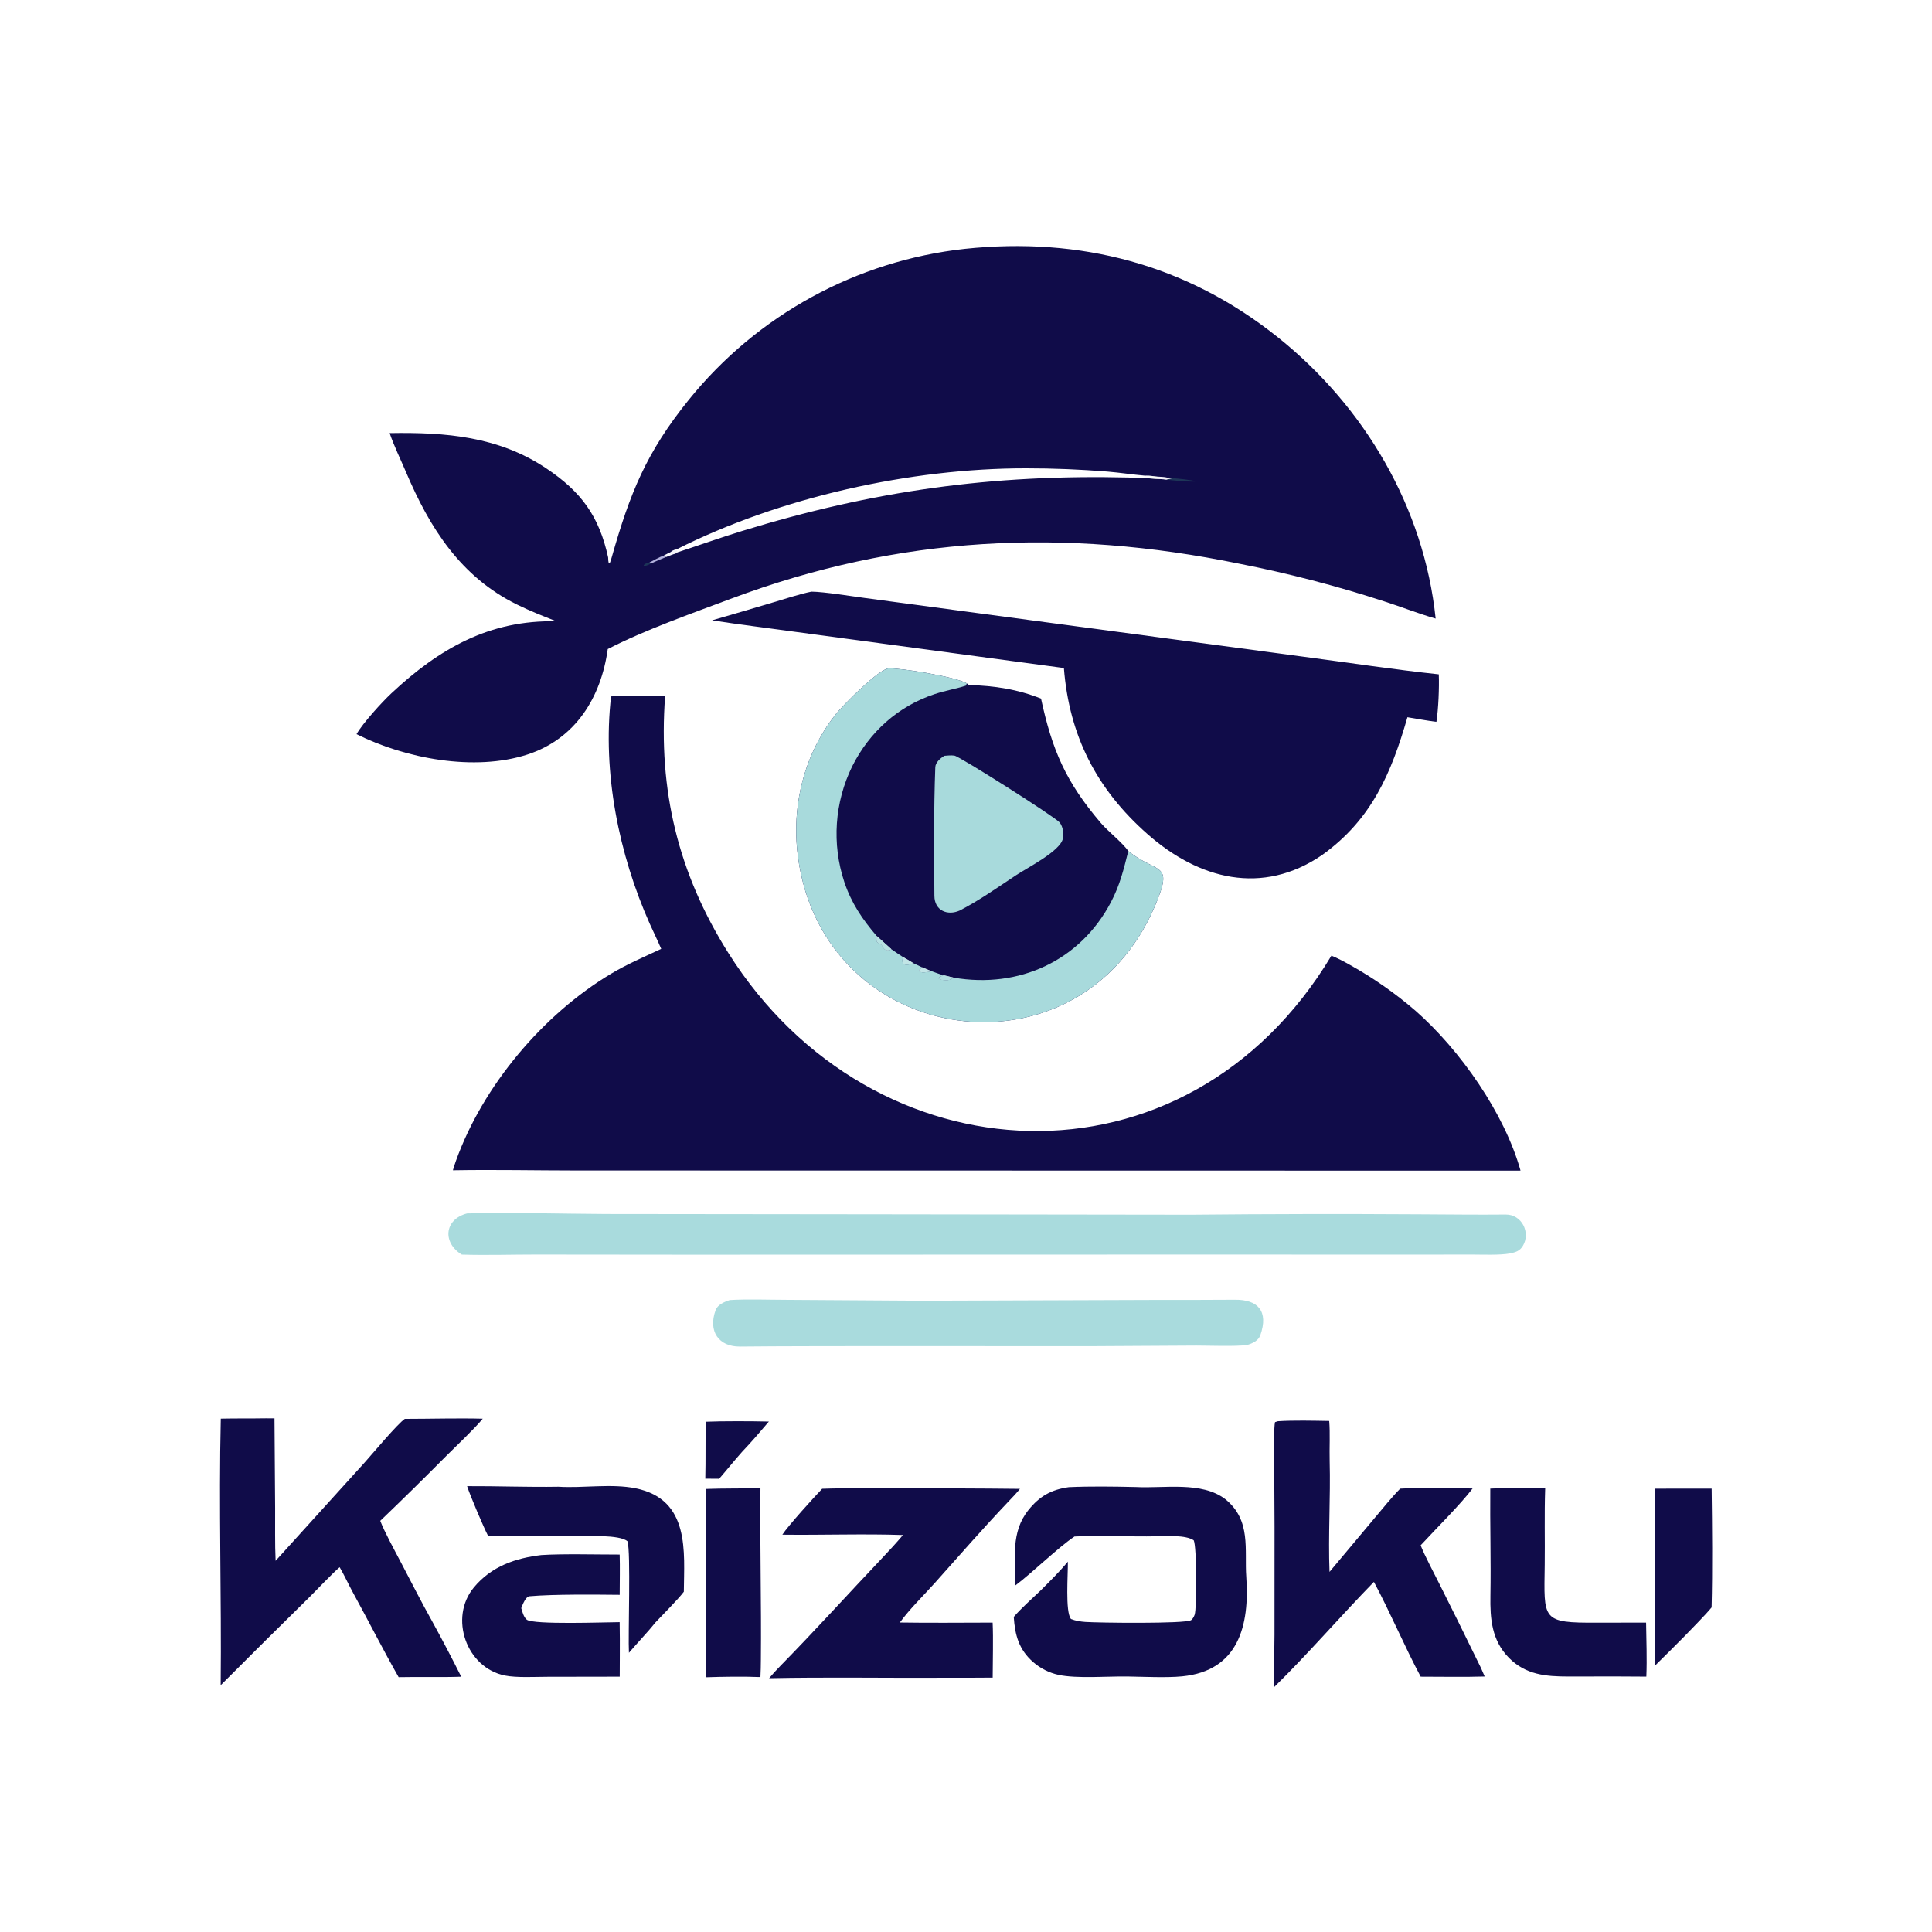
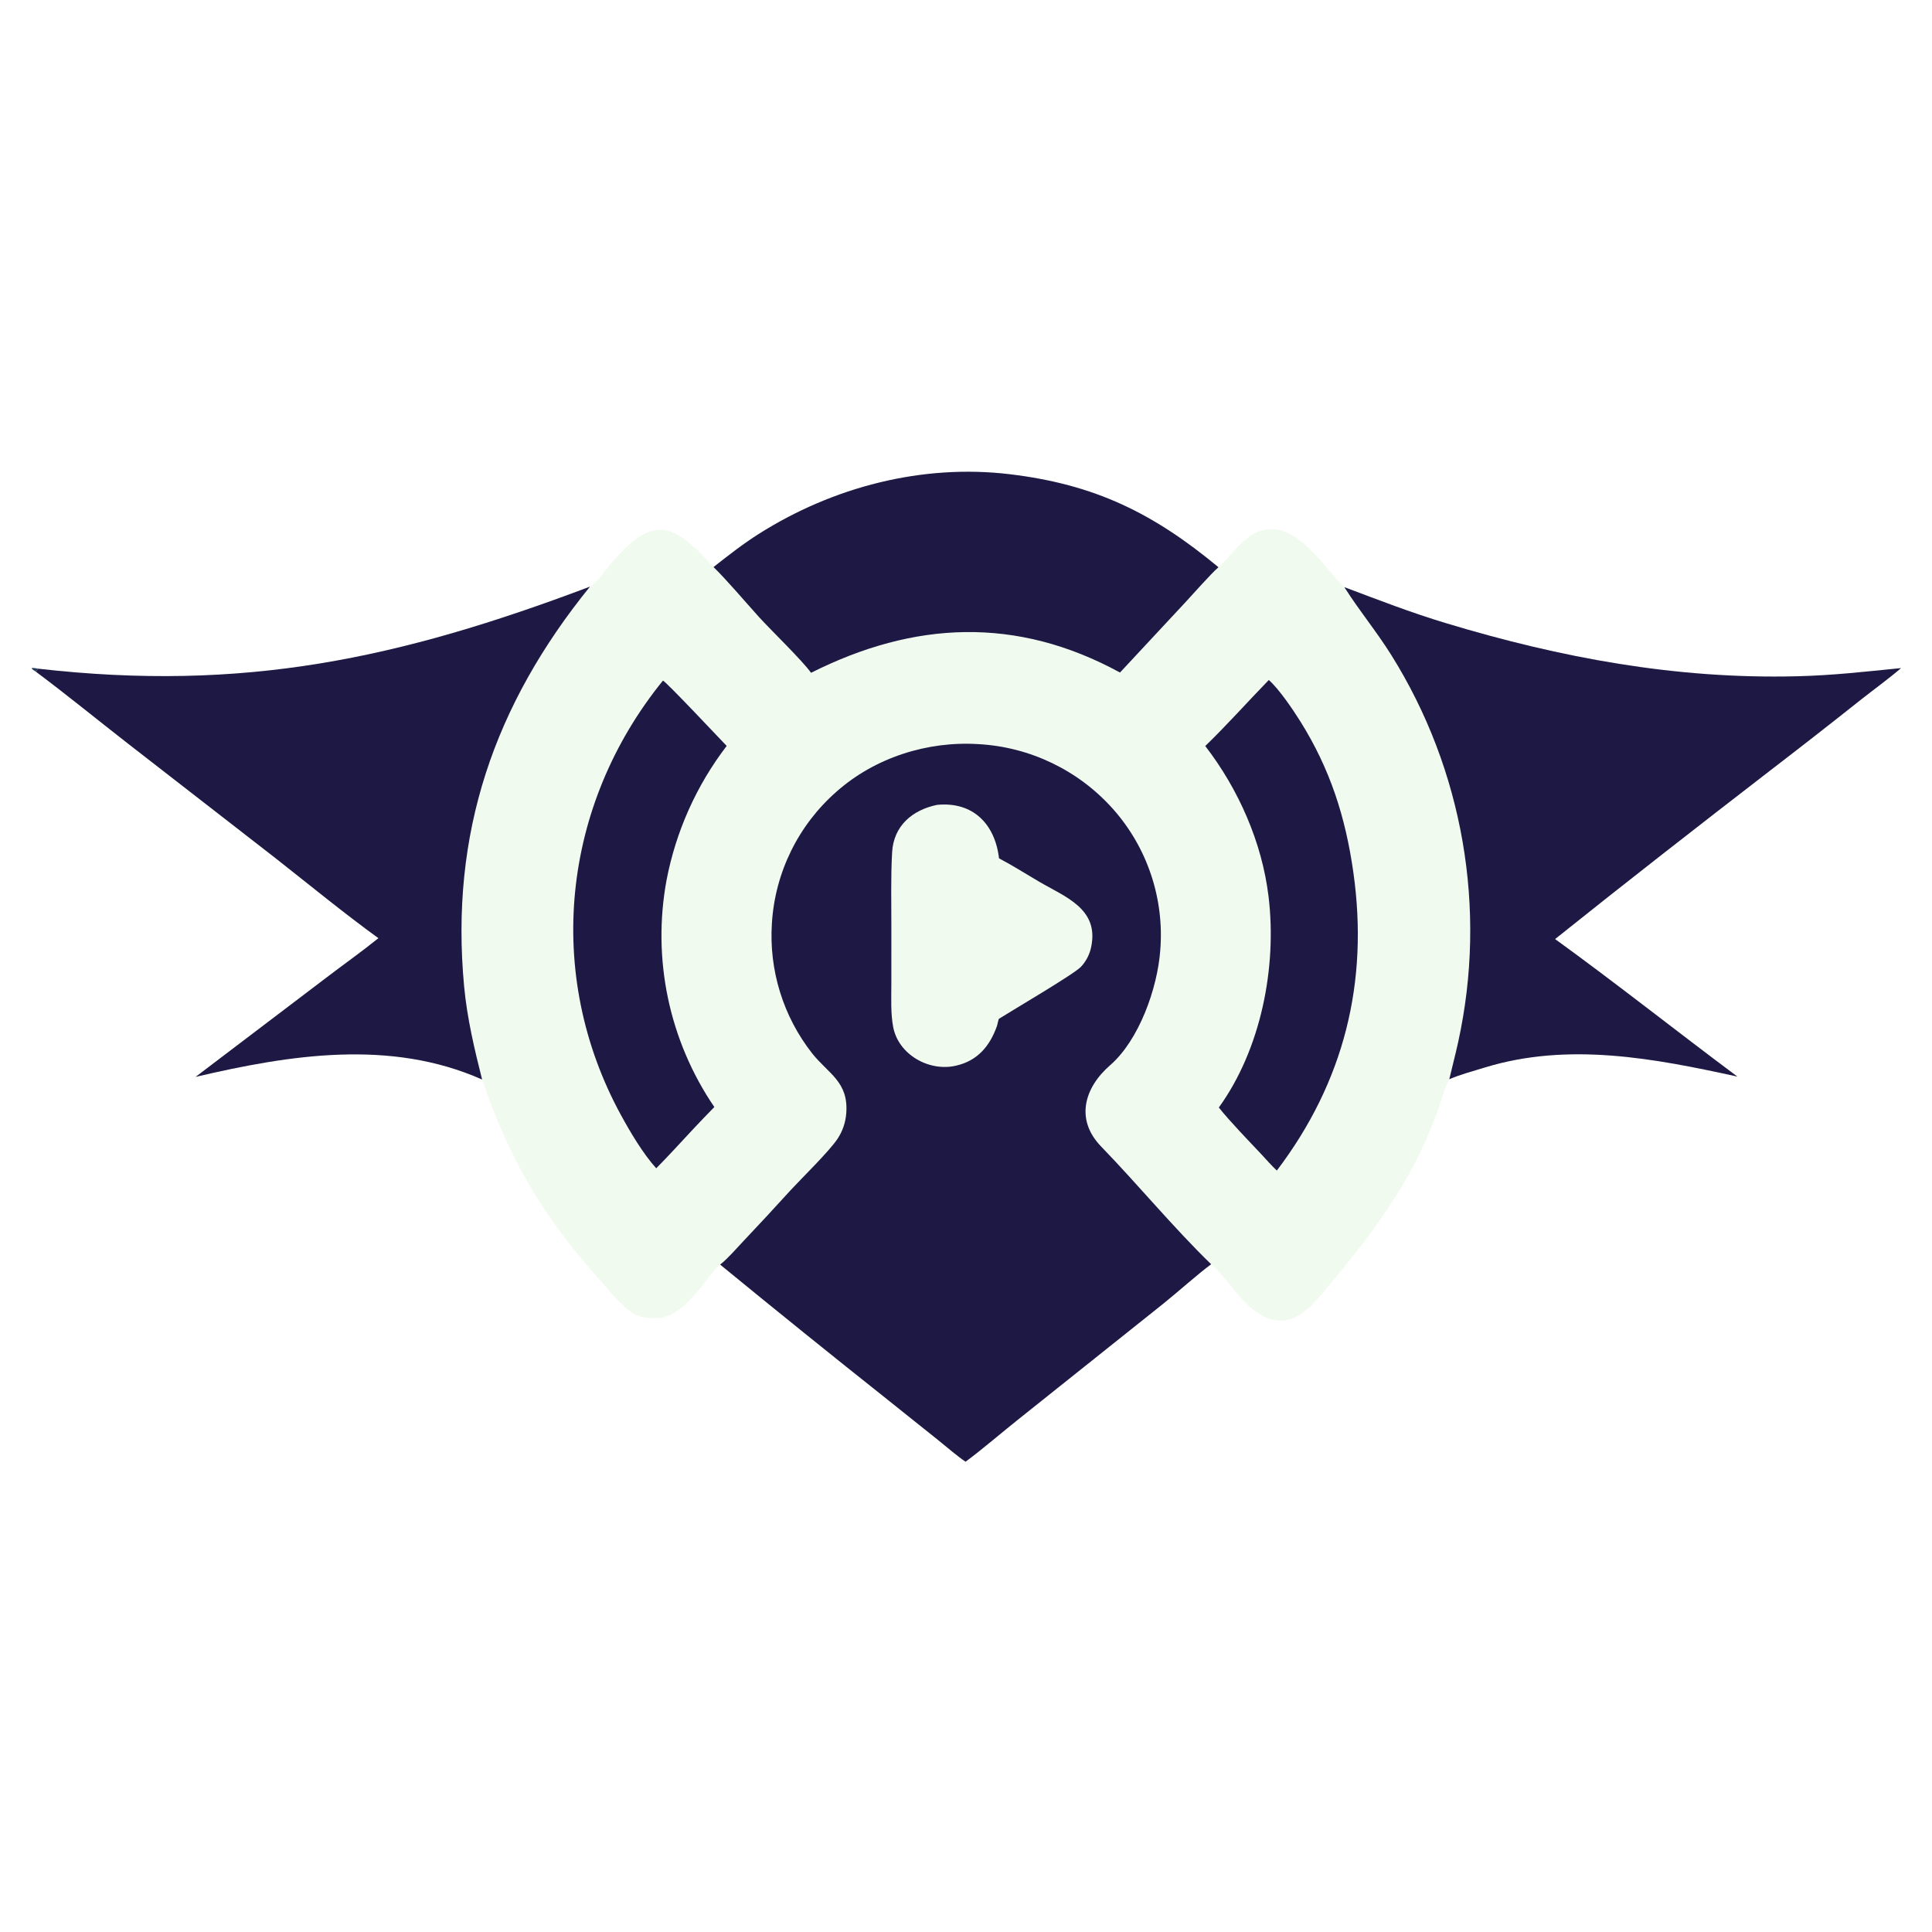
<svg xmlns="http://www.w3.org/2000/svg" width="1024" height="1024" viewBox="0 0 1024 1024">
-   <path fill="#100C49" d="M324.308 295.093C333.866 261.477 342.508 239.826 365.073 211.906C401.348 166.959 453.937 138.195 511.351 131.897C572.472 125.438 628.876 140.039 677.341 178.808C723.196 215.489 754.792 268.921 760.932 327.856C752.26 325.383 742.351 321.522 733.553 318.698C708.355 310.494 682.682 303.827 656.676 298.736C564.117 279.762 476.523 283.958 387.705 317.237C366.591 325.148 342.075 333.75 322.121 344.011C318.59 369.641 305.029 391.647 279.512 399.923C251.497 409.008 214.84 402.085 188.974 389.117C192.138 383.47 202.438 372.133 207.504 367.404C232.815 343.773 259.4 328.507 294.877 329.298C287.464 326.376 281.122 323.916 274.046 320.437C244.177 305.753 227.763 279.84 215.186 250.197C212.426 243.691 208.772 236.226 206.519 229.556C236.2 229.05 264.175 231.293 289.486 248.212C308.245 260.752 317.564 273.701 322.321 295.44C322.362 295.887 322.34 298.621 322.936 298.634C323.468 298.357 324.092 295.77 324.308 295.093ZM598.393 253.096C602.592 253.669 606.387 253.228 610.416 253.642C612.95 253.986 616.336 253.832 618.219 254.217L621.269 253.544C619.738 253.262 615.107 252.581 613.556 252.654C611.103 252.412 609.813 252.077 607.326 252.094L607.043 252.125C600.376 251.551 593.763 250.526 586.946 249.948C572.575 248.791 558.164 248.213 543.747 248.218C482.538 248.187 413.346 263.549 358.652 291.134C357.413 291.421 356.396 291.729 355.45 292.63C353.993 293.321 352.985 293.814 351.589 294.607L353.08 295.209C354.228 294.777 355.347 294.312 356.491 293.868C357.673 293.48 358.057 293.526 359.018 292.754C370.576 288.981 381.656 285.013 393.36 281.415C462.798 260.071 525.805 251.358 598.393 253.096Z" />
-   <path fill="#1D3557" d="M621.269 253.544C622.631 253.324 632.87 254.573 633.639 255.11L633.636 255.137C632.79 255.599 619.93 254.535 618.219 254.217L621.269 253.544Z" />
-   <path fill="#F1FAEE" fill-opacity="0.424" d="M607.326 252.094C609.813 252.077 611.103 252.412 613.556 252.654C614.441 253.944 611.644 253.508 610.416 253.642C606.387 253.228 602.592 253.669 598.393 253.096C601.394 252.939 604.044 252.815 607.033 253.187C607.415 253.167 609.499 253.216 609.69 252.794C609.38 252.577 607.701 252.207 607.326 252.094Z" />
-   <path fill="#B1B0DB" d="M344.256 298.073C346.53 297.043 349.449 295.151 351.589 294.607L353.08 295.209C350.868 296.191 347.091 297.582 345.19 298.648L344.256 298.073Z" />
-   <path fill="#E9E8F3" fill-opacity="0.557" d="M613.556 252.654C615.107 252.581 619.738 253.262 621.269 253.544L618.219 254.217C616.336 253.832 612.95 253.986 610.416 253.642C611.644 253.508 614.441 253.944 613.556 252.654Z" />
-   <path fill="#E9E8F3" fill-opacity="0.471" d="M355.45 292.63C356.396 291.729 357.413 291.421 358.652 291.134C358.755 291.738 358.868 292.164 359.018 292.754C358.057 293.526 357.673 293.48 356.491 293.868C356.148 293.028 356.201 293.09 355.45 292.63Z" />
-   <path fill="#E9E8F3" fill-opacity="0.235" d="M355.45 292.63C356.201 293.09 356.148 293.028 356.491 293.868C355.347 294.312 354.228 294.777 353.08 295.209L351.589 294.607C352.985 293.814 353.993 293.321 355.45 292.63Z" />
-   <path fill="#1D3557" d="M345.19 298.648C345.065 298.706 344.94 298.763 344.816 298.821C343.935 299.267 342.897 299.727 341.93 299.909C341.733 299.946 341.33 299.945 341.2 299.768C341.192 299.731 341.185 299.695 341.178 299.658C341.19 299.642 341.202 299.626 341.214 299.611C341.279 299.493 341.344 299.376 341.409 299.259C342.315 298.551 343.224 298.268 344.256 298.073L345.19 298.648Z" />
-   <path fill="#E9E8F3" fill-opacity="0.137" d="M607.043 252.125L607.326 252.094C607.701 252.207 609.38 252.577 609.69 252.794C609.499 253.216 607.415 253.167 607.033 253.187L607.043 252.125Z" />
-   <path fill="#100C49" d="M323.887 369.076C333.138 368.817 343.296 368.891 352.522 368.989C348.857 418.739 359.314 462.754 386.116 505.219C462.441 626.146 628.51 635.107 705.685 506.528C708.985 507.839 712.623 509.796 715.702 511.53C727.992 518.392 739.553 526.485 750.208 535.683C773.854 556.428 797.439 590.074 805.913 620.448C800.289 620.424 794.664 620.431 789.04 620.469L432.719 620.401L306.158 620.386C284.349 620.374 261.761 619.893 240.043 620.275C240.528 618.598 241.063 616.935 241.65 615.29C255.943 575.49 287.703 537.745 323.902 516.077C332.378 511.004 341.506 507.132 350.456 502.921C348.55 498.43 346.393 494.129 344.418 489.696C328.015 452.889 319.216 409.533 323.887 369.076Z" />
-   <path fill="#100C49" d="M598.014 451.103C613.554 463.568 622.252 456.297 612.272 479.889C572.037 575.002 436.352 555.845 422.911 453.971C420.141 432.982 423.613 411.106 434.104 391.926C436.704 387.151 439.722 382.614 443.121 378.371C447.066 373.503 465.986 354.424 471.06 354.25C477.514 354.03 506.778 358.77 512.45 362.22C512.822 362.51 513.195 362.8 513.567 363.09C519.65 363.19 527.148 363.859 532.996 364.943C539.417 366.079 545.705 367.865 551.765 370.273C557.683 397.574 564.79 414.292 583.452 436.193C587.168 440.555 595.246 446.9 598.014 451.103ZM472.509 503.147L464.606 496.038L464.56 497.017C464.335 500.968 466.285 498.789 467.894 501.772C468.999 503.823 470.473 504.179 472.509 503.147ZM505.516 518.179C503.734 517.774 501.954 517.375 500.184 516.919C499.707 517.191 497.625 518.075 497.475 518.283C497.48 519.54 501.621 519.565 502.508 519.443C503.729 519.276 504.37 518.65 505.516 518.179ZM484.063 510.482C482.56 509.496 480.267 508.161 478.686 507.304C477.122 511.95 480.736 511.894 484.063 510.482ZM493.69 514.722C491.973 514.153 490.386 513.261 488.679 512.677C488.122 513.393 487.843 513.637 487.105 514.24C487.009 516.241 492.689 515.029 493.69 514.722Z" />
-   <path fill="#A8DADC" fill-opacity="0.824" d="M464.606 496.038L472.509 503.147C470.473 504.179 468.999 503.823 467.894 501.772C466.285 498.789 464.335 500.968 464.56 497.017L464.606 496.038Z" />
-   <path fill="#A8DADC" fill-opacity="0.882" d="M500.184 516.919C501.954 517.375 503.734 517.774 505.516 518.179C504.37 518.65 503.729 519.276 502.508 519.443C501.621 519.565 497.48 519.54 497.475 518.283C497.625 518.075 499.707 517.191 500.184 516.919Z" />
-   <path fill="#A8DADC" fill-opacity="0.714" d="M478.686 507.304C480.267 508.161 482.56 509.496 484.063 510.482C480.736 511.894 477.122 511.95 478.686 507.304Z" />
-   <path fill="#A8DADC" fill-opacity="0.702" d="M488.679 512.677C490.386 513.261 491.973 514.153 493.69 514.722C492.689 515.029 487.009 516.241 487.105 514.24C487.843 513.637 488.122 513.393 488.679 512.677Z" />
-   <path fill="#A8DADC" d="M598.014 451.103C613.554 463.568 622.252 456.297 612.272 479.889C572.037 575.002 436.352 555.845 422.911 453.971C420.141 432.982 423.613 411.106 434.104 391.926C436.704 387.151 439.722 382.614 443.121 378.371C447.066 373.503 465.986 354.424 471.06 354.25C477.514 354.03 506.778 358.77 512.45 362.22L511.895 363.413C506.902 365.065 501.231 365.95 495.351 367.9C476.057 374.297 460.866 387.908 451.72 406.103C442.32 425.219 440.807 447.264 447.507 467.485C451.262 478.681 457.01 487.162 464.606 496.038L464.56 497.017C464.335 500.968 466.285 498.789 467.894 501.772C468.999 503.823 470.473 504.179 472.509 503.147C474.542 504.529 476.619 505.986 478.686 507.304C477.122 511.95 480.736 511.894 484.063 510.482L488.679 512.677C488.122 513.393 487.843 513.637 487.105 514.24C487.009 516.241 492.689 515.029 493.69 514.722C495.86 515.51 497.953 516.324 500.184 516.919C499.707 517.191 497.625 518.075 497.475 518.283C497.48 519.54 501.621 519.565 502.508 519.443C503.729 519.276 504.37 518.65 505.516 518.179C540.022 524.087 572.462 509.312 588.836 478.129C593.623 469.012 595.522 460.954 598.014 451.103Z" />
-   <path fill="#A8DADC" d="M500.456 400.59C502.186 400.421 504.139 400.258 505.863 400.485C508.523 400.836 559.753 433.326 561.701 435.989C563.404 438.317 563.924 441.702 563.338 444.5C561.94 451.175 544.373 459.962 538.385 463.978C528.819 470.321 518.809 477.378 508.674 482.597C502.179 485.508 495.299 482.634 495.246 474.794C495.095 452.195 494.87 429.244 495.726 406.672C495.826 404.033 498.439 401.925 500.456 400.59Z" />
-   <path fill="#100C49" d="M430.067 313.58C436.895 313.651 451.228 315.997 458.504 316.96L517.831 324.919L691.365 348.138C715.255 351.278 738.591 354.854 762.588 357.417C762.863 364.501 762.4 375.778 761.326 382.595C756.309 381.96 750.987 380.988 745.974 380.146C737.372 409.943 726.959 434.401 700.778 453.162C669.074 474.841 635.412 466.13 608.136 442.04C581.137 418.196 566.726 389.952 563.88 354.073L421.618 334.898C406.96 332.864 392.009 331.066 377.415 328.782C388.326 325.638 399.221 322.437 410.1 319.18C416.129 317.39 424.144 314.775 430.067 313.58Z" />
-   <path fill="#A8DADC" fill-opacity="0.988" d="M247.564 643.123C270.61 642.523 298.114 643.33 321.389 643.438L465.654 643.595L631.374 643.814C671.467 643.422 711.563 643.348 751.658 643.593C767.139 643.656 782.589 643.883 798.104 643.725C806.523 643.64 811.37 653.216 807.199 660.263C805.548 663.054 803.446 663.674 800.429 664.335C794.851 665.357 785.808 664.95 779.882 664.94L751.38 664.975L631.936 664.946L364.013 665.021L284.18 664.942C271.517 664.94 257.27 665.377 244.796 664.973C234.522 658.803 235.288 646.353 247.564 643.123Z" />
-   <path fill="#100C49" d="M140.868 751.737L145.482 751.753L145.825 799.366C145.89 808.514 145.648 818.173 146.084 827.249L193.127 775.31C197.074 770.931 210.776 754.536 214.573 752.029C228.117 752.029 242.45 751.587 255.876 751.94C251.584 757.194 241.805 766.412 236.747 771.452C225.161 783.142 213.426 794.682 201.544 806.07C203.689 811.756 209.524 822.426 212.51 828.114C217.891 838.361 223.344 849.172 228.988 859.211C234.334 868.938 239.491 878.767 244.457 888.693C234.132 889.081 221.99 888.701 211.286 888.934C202.905 874.178 195.334 859.176 187.181 844.301C184.704 839.782 182.611 835.105 180.03 830.658C176.54 833.473 167.246 843.373 163.388 847.136C147.829 862.407 132.355 877.765 116.966 893.208C117.458 846.6 115.903 798.226 117.026 751.915C124.859 751.738 132.936 751.88 140.868 751.737Z" />
-   <path fill="#100C49" d="M566.511 788.226C577.864 787.708 590.416 787.885 602.095 788.159C616.897 788.964 636.924 784.996 649.442 794.586C663.318 805.772 659.536 821.316 660.549 835.774C662.355 861.543 656.407 885.527 626.627 888.495C618.392 889.315 606.148 888.717 597.523 888.576C587.395 888.411 570.688 889.817 560.996 887.701C556.034 886.61 551.428 884.286 547.602 880.944C539.983 874.315 537.945 866.546 537.311 857.008C540.644 853.01 547.452 846.866 551.464 843.062C556.175 838.373 561.824 832.799 565.981 827.694C566.124 834.071 564.493 854.408 567.651 858.112C570.127 859.088 572.654 859.479 575.296 859.666C581.935 860.134 628.18 860.721 631.289 858.725C632.182 858.152 632.863 856.771 633.201 855.784C634.364 852.383 634.356 819.631 632.7 816.391C628.484 813.498 618.272 814.154 613.086 814.264C598.692 814.571 583.846 813.652 569.511 814.377C560.933 820.054 547.171 833.584 537.973 840.458C538.206 825.944 535.639 812.093 545.107 800.323C551.012 792.982 557.228 789.496 566.511 788.226Z" />
-   <path fill="#100C49" d="M677.323 753.28C685.56 752.737 696.202 753.001 704.514 753.142C705.06 759.738 704.573 767.636 704.753 774.356C705.263 793.44 703.918 814.269 704.68 833.129L728.728 804.417C732.808 799.583 737.756 793.435 742.129 789.011C753.924 788.31 768.439 788.826 780.502 788.925C774.024 797.435 760.734 810.626 752.981 819.044C754.821 823.953 760.432 834.53 762.968 839.616C769.597 852.794 776.141 866.015 782.599 879.277C784.324 882.637 785.482 885.099 786.922 888.587C776.133 888.929 763.895 888.676 753 888.678C744.593 872.96 736.897 854.682 728.208 838.436C710.728 856.354 693.007 876.874 675.384 894.14C675.013 886.086 675.489 874.863 675.507 866.497L675.531 809.338L675.348 772.259C675.334 768.896 675.119 756.313 675.789 753.759L677.323 753.28Z" />
-   <path fill="#100C49" d="M435.756 789.073C448.812 788.606 463.212 788.905 476.385 788.902C497.786 788.809 519.187 788.882 540.587 789.122C538.742 791.418 536.581 793.65 534.544 795.794C521.186 809.85 508.453 824.445 495.552 838.909C489.303 845.914 482.518 852.362 476.929 859.964C493.114 860.238 509.882 860.025 526.115 860.016C526.519 868.582 526.152 880.312 526.141 889.174C517.068 889.301 507.87 889.238 498.786 889.254C468.419 889.398 437.999 888.86 407.646 889.487C409.46 887.336 411.63 884.98 413.607 882.966C432.083 864.139 449.776 844.572 467.909 825.42C471.577 821.545 475.16 817.684 478.588 813.592C458.194 812.866 435.426 813.675 414.655 813.414C417.63 808.79 431.628 793.348 435.756 789.073Z" />
-   <path fill="#A8DADC" fill-opacity="0.988" d="M386.739 689.062C395.362 688.479 408.252 688.929 417.189 688.937L488.46 689.398L610.274 688.984C625.027 688.969 639.324 689.015 654.648 688.886C666.608 688.785 672.542 694.836 667.969 707.781C667 710.523 663.801 712.104 660.98 712.855C655.35 713.742 640.295 713.17 634.003 713.18L578.077 713.5L462.138 713.462C438.832 713.516 415.695 713.463 392.201 713.704C380.911 713.82 375.169 705.549 379.315 694.331C380.347 691.536 384.007 689.954 386.739 689.062Z" />
-   <path fill="#100C49" d="M808.508 788.778L818.995 788.505L818.966 789.321C818.52 802.492 818.9 816.353 818.733 829.376C818.357 858.755 816.811 860.201 846.808 860.057L872.465 860.014C872.58 869.851 872.998 878.772 872.598 888.647L855.75 888.554L831.337 888.596C819.209 888.585 808.659 887.667 799.73 878.656C790.631 869.382 789.745 857.98 789.955 845.786C790.281 826.852 789.695 807.871 789.884 788.98C795.587 788.668 802.689 788.804 808.508 788.778Z" />
-   <path fill="#100C49" d="M286.929 824.205C298.154 823.464 316.786 823.958 328.435 823.944C328.647 830.701 328.453 838.463 328.447 845.298C315.709 845.181 293.805 844.912 280.642 846.056C278.602 846.234 277.043 850.386 276.268 852.353C276.886 854.326 277.504 857.052 279.18 858.449C282.543 861.253 321.236 859.795 328.431 859.778C328.529 865.727 328.556 871.676 328.513 877.625L328.468 888.67L290.234 888.735C283.527 888.749 273.803 889.304 267.646 888.074C247.147 883.978 237.877 857.423 251.147 841.392C260.482 830.115 273.268 825.809 286.929 824.205Z" />
-   <path fill="#100C49" d="M247.571 787.691C263.558 787.606 279.634 788.27 295.939 787.996C308.973 788.817 324.068 786.239 336.873 788.828C365.948 794.705 362.587 822.796 362.447 843.654C359.484 847.604 351.178 855.934 347.497 859.826C343.553 864.775 337.704 870.881 333.348 876.012C332.835 867.176 334.4 822.473 332.589 816.927C328.551 813.239 310.456 814.232 304.517 814.193L258.689 814.036C256.271 809.425 249.102 792.447 247.571 787.691Z" />
-   <path fill="#100C49" d="M373.998 789.177C383.396 788.821 393.521 788.995 403.059 788.763C402.731 819.07 403.584 849.406 403.279 879.719C403.248 882.822 403.224 885.782 403.049 888.886C393.921 888.518 383.115 888.681 374.018 888.994L373.998 789.177Z" />
-   <path fill="#100C49" d="M877.086 789.019L907.205 788.986C907.472 809.112 907.693 831.933 907.183 851.965C903.479 856.446 896.92 862.926 892.75 867.307C887.523 872.596 882.254 877.844 876.946 883.051C877.845 852.37 876.863 819.986 877.086 789.019Z" />
-   <path fill="#100C49" d="M374.08 753.545C383.052 753.173 398.44 753.235 407.511 753.457C402.565 759.3 398.537 763.998 393.257 769.575C389.134 774.186 385.248 779.073 381.168 783.775C378.676 783.757 376.325 783.713 373.823 783.72C374.076 773.616 373.831 763.568 374.08 753.545Z" />
-   <path fill="#F1FAEE" fill-opacity="0.016" d="M322.321 295.44C323.353 295.794 323.373 295.676 324.308 295.093C324.092 295.77 323.468 298.357 322.936 298.634C322.34 298.621 322.362 295.887 322.321 295.44Z" />
+   <path fill="#F1FAEE" d="M378.177 300.545C386.04 294.377 393.685 288.364 402.141 283.008C441.509 258.072 488.789 245.775 535.282 251.357C580.454 256.78 611.309 272.022 645.806 300.64L646.469 300.042C654.634 292.579 661.102 280.119 674.889 280.506C689.692 280.92 702.534 301.452 712.445 311.077C712.479 311.121 712.513 311.165 712.547 311.208C731.051 318.139 747.272 324.516 766.509 330.327C827.33 348.699 888.376 360.006 952.193 358.443C971.827 357.962 988.199 356.022 1007.61 354.099C1000.86 359.893 993.34 365.306 986.306 370.857C970.487 383.427 954.562 395.863 938.531 408.162C900.778 437.296 861.481 467.895 824.231 497.724C856.571 521.124 888.701 546.655 920.863 570.617C876.576 560.909 831.303 552.233 787.013 565.791C780.922 567.656 773.987 569.511 768.152 572.018C765.841 575.962 763.928 583.285 762.303 587.883C759.446 595.777 756.223 603.535 752.645 611.129C741.153 634.968 723.352 658.731 706.34 678.901C696.453 690.624 685.955 706.669 668.526 697.031C657.816 691.108 650.794 677.698 641.933 670.074C635.018 675.166 623.864 685.134 616.524 691.014L540.514 751.671C531.661 758.683 520.598 768.216 511.778 774.745C507.695 772.053 501.564 766.759 497.488 763.488L471.092 742.378C441.098 718.578 411.296 694.538 381.689 670.259C379.911 671.372 377.455 674.854 376.019 676.639C370.251 683.81 362.981 693.668 354.39 697.31C349.543 699.365 340.866 699.042 336.401 696.559C329.575 692.763 322.197 683.243 317 677.389C287.308 643.946 270.065 614.504 255.528 572.173C206.879 550.581 153.654 559.064 103.659 570.778L173.039 518.112C182.271 511.071 191.507 504.554 200.575 497.244C182.758 484.397 163.449 468.541 146.077 454.896L67.722 394.049C51.557 381.458 35.443 368.292 19.049 356.028L20.193 354.412C129.125 366.832 211.232 349.246 312.696 310.926C316.252 309.026 320.586 302.506 323.452 299.127C346.167 272.349 356.606 276.69 378.177 300.545Z" />
+   <path fill="#1E1844" d="M381.689 670.259C385.722 667.098 390.513 661.533 394.115 657.718C402.519 648.842 410.829 639.877 419.042 630.825C425.105 624.266 439.325 610.423 443.889 603.627C446.545 599.637 448.139 595.034 448.518 590.256C449.916 573.301 438.958 569.091 430.385 558.215C415.09 538.676 407.52 514.192 409.117 489.43C410.759 462.448 423.147 437.249 443.51 419.469C463.892 401.472 491.661 392.69 518.679 394.408C546.036 395.937 571.66 408.293 589.89 428.748C608.13 449.269 617.186 476.355 614.957 503.719C613.499 523.726 603.731 551.267 588.424 564.558C574.555 576.6 569.838 593.464 583.616 607.677C602.99 627.662 622 650.746 641.933 670.074C635.018 675.166 623.864 685.134 616.524 691.014L540.514 751.671C531.661 758.683 520.598 768.216 511.778 774.745C507.695 772.053 501.564 766.759 497.488 763.488L471.092 742.378C441.098 718.578 411.296 694.538 381.689 670.259Z" />
+   <path fill="#F1FAEE" d="M496.63 426.602C515.688 424.727 527.381 436.761 529.503 454.933C536.599 458.662 543.673 463.148 550.614 467.226C564.495 475.381 582.518 481.564 578.379 501.747C577.601 505.726 575.729 509.409 572.973 512.382C569.271 516.331 536.671 535.41 529.432 540.003C528.994 540.979 528.761 542.816 528.348 543.972C524.609 554.443 518.093 562.228 506.834 564.794C492.57 568.233 476.119 559.012 473.384 544.228C472.022 536.866 472.431 529.139 472.428 521.655L472.441 491.553C472.455 478.348 472.095 464.893 472.84 451.736C473.638 437.647 483.626 429.304 496.63 426.602Z" />
+   <path fill="#1E1844" d="M712.547 311.208C731.051 318.139 747.272 324.516 766.509 330.327C827.33 348.699 888.376 360.006 952.193 358.443C971.827 357.962 988.199 356.022 1007.61 354.099C1000.86 359.893 993.34 365.306 986.306 370.857C970.487 383.427 954.562 395.863 938.531 408.162C900.778 437.296 861.481 467.895 824.231 497.724C856.571 521.124 888.701 546.655 920.863 570.617C876.576 560.909 831.303 552.233 787.013 565.791C780.922 567.656 773.987 569.511 768.152 572.018C769.71 565.41 771.42 558.907 772.878 552.259C788.286 481.974 775.561 408.085 737.349 347.085C729.646 334.788 720.483 323.695 712.886 311.749L712.547 311.208Z" />
+   <path fill="#1E1844" d="M20.193 354.412C129.125 366.832 211.232 349.246 312.696 310.926C261.893 373.615 238.39 441.72 246.002 522.938C247.555 539.511 251.455 556.057 255.528 572.173C206.879 550.581 153.654 559.064 103.659 570.778L173.039 518.112C182.271 511.071 191.507 504.554 200.575 497.244C182.758 484.397 163.449 468.541 146.077 454.896L67.722 394.049C51.557 381.458 35.443 368.292 19.049 356.028L20.193 354.412Z" />
+   <path fill="#1E1844" d="M378.177 300.545C386.04 294.377 393.685 288.364 402.141 283.008C441.509 258.072 488.789 245.775 535.282 251.357C580.454 256.78 611.309 272.022 645.806 300.64C641.593 304.333 632.471 314.721 628.233 319.275L593.618 356.458C538.753 326.53 484.477 329.159 429.869 356.598C425.263 350.068 408.407 333.813 402.221 326.973C395.107 319.106 385.4 307.606 378.177 300.545Z" />
+   <path fill="#1E1844" d="M672.483 360.417C677.857 365.077 685.402 376.271 689.243 382.412C704.992 407.586 713.162 433.079 717.308 462.396C725.552 520.69 712.364 573.483 676.748 620.425C674.133 617.996 670.941 614.363 668.45 611.687C661.985 604.811 651.746 594.258 646.005 587.008C668.274 556.155 676.887 512.817 672.369 475.256C668.906 446.466 656.461 418.317 638.813 395.406C650.116 384.492 661.405 371.824 672.483 360.417Z" />
+   <path fill="#1E1844" d="M351.375 360.729C353.148 361.371 381.186 391.27 385.153 395.353C369.152 416.269 358.242 440.624 353.285 466.488C345.545 508.35 354.648 551.574 378.614 586.758C371.473 593.98 363.923 602.142 357.027 609.6C353.998 612.844 350.93 616.052 347.824 619.223C340.857 611.541 334.085 600.109 329.119 591.009C288.263 516.144 297.797 426.749 351.375 360.729Z" />
+   <path fill="#1D3557" fill-opacity="0.965" d="M19.049 356.028C18.659 355.755 16.797 354.711 16.815 354.199C17.243 353.747 19.561 354.324 20.193 354.412L19.049 356.028Z" />
</svg>
